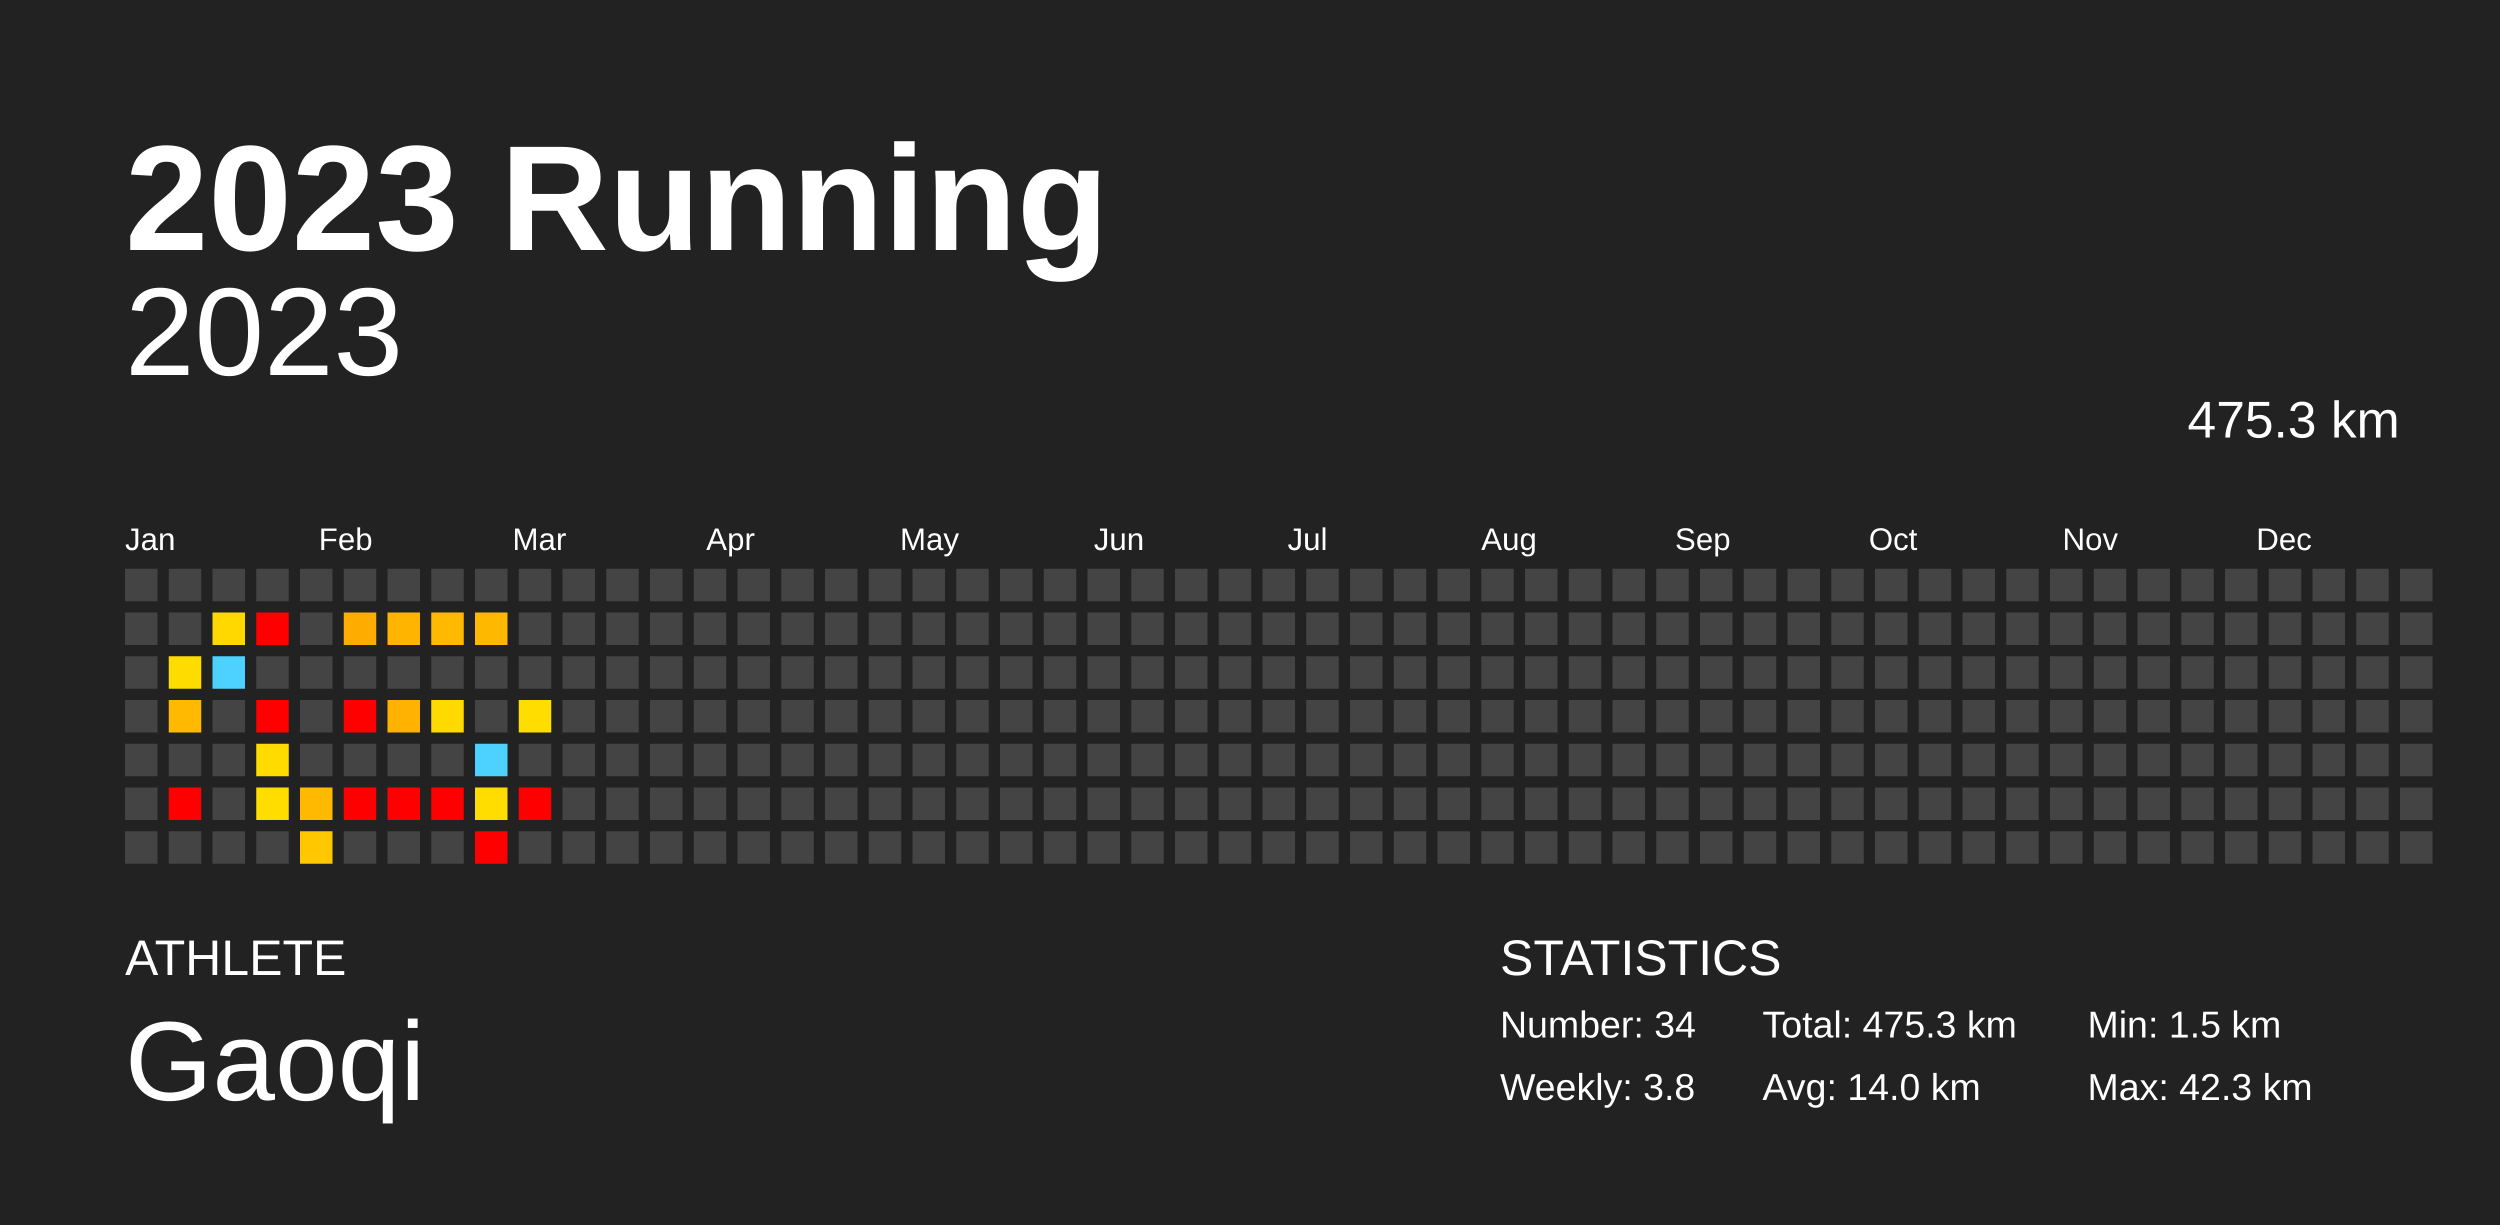
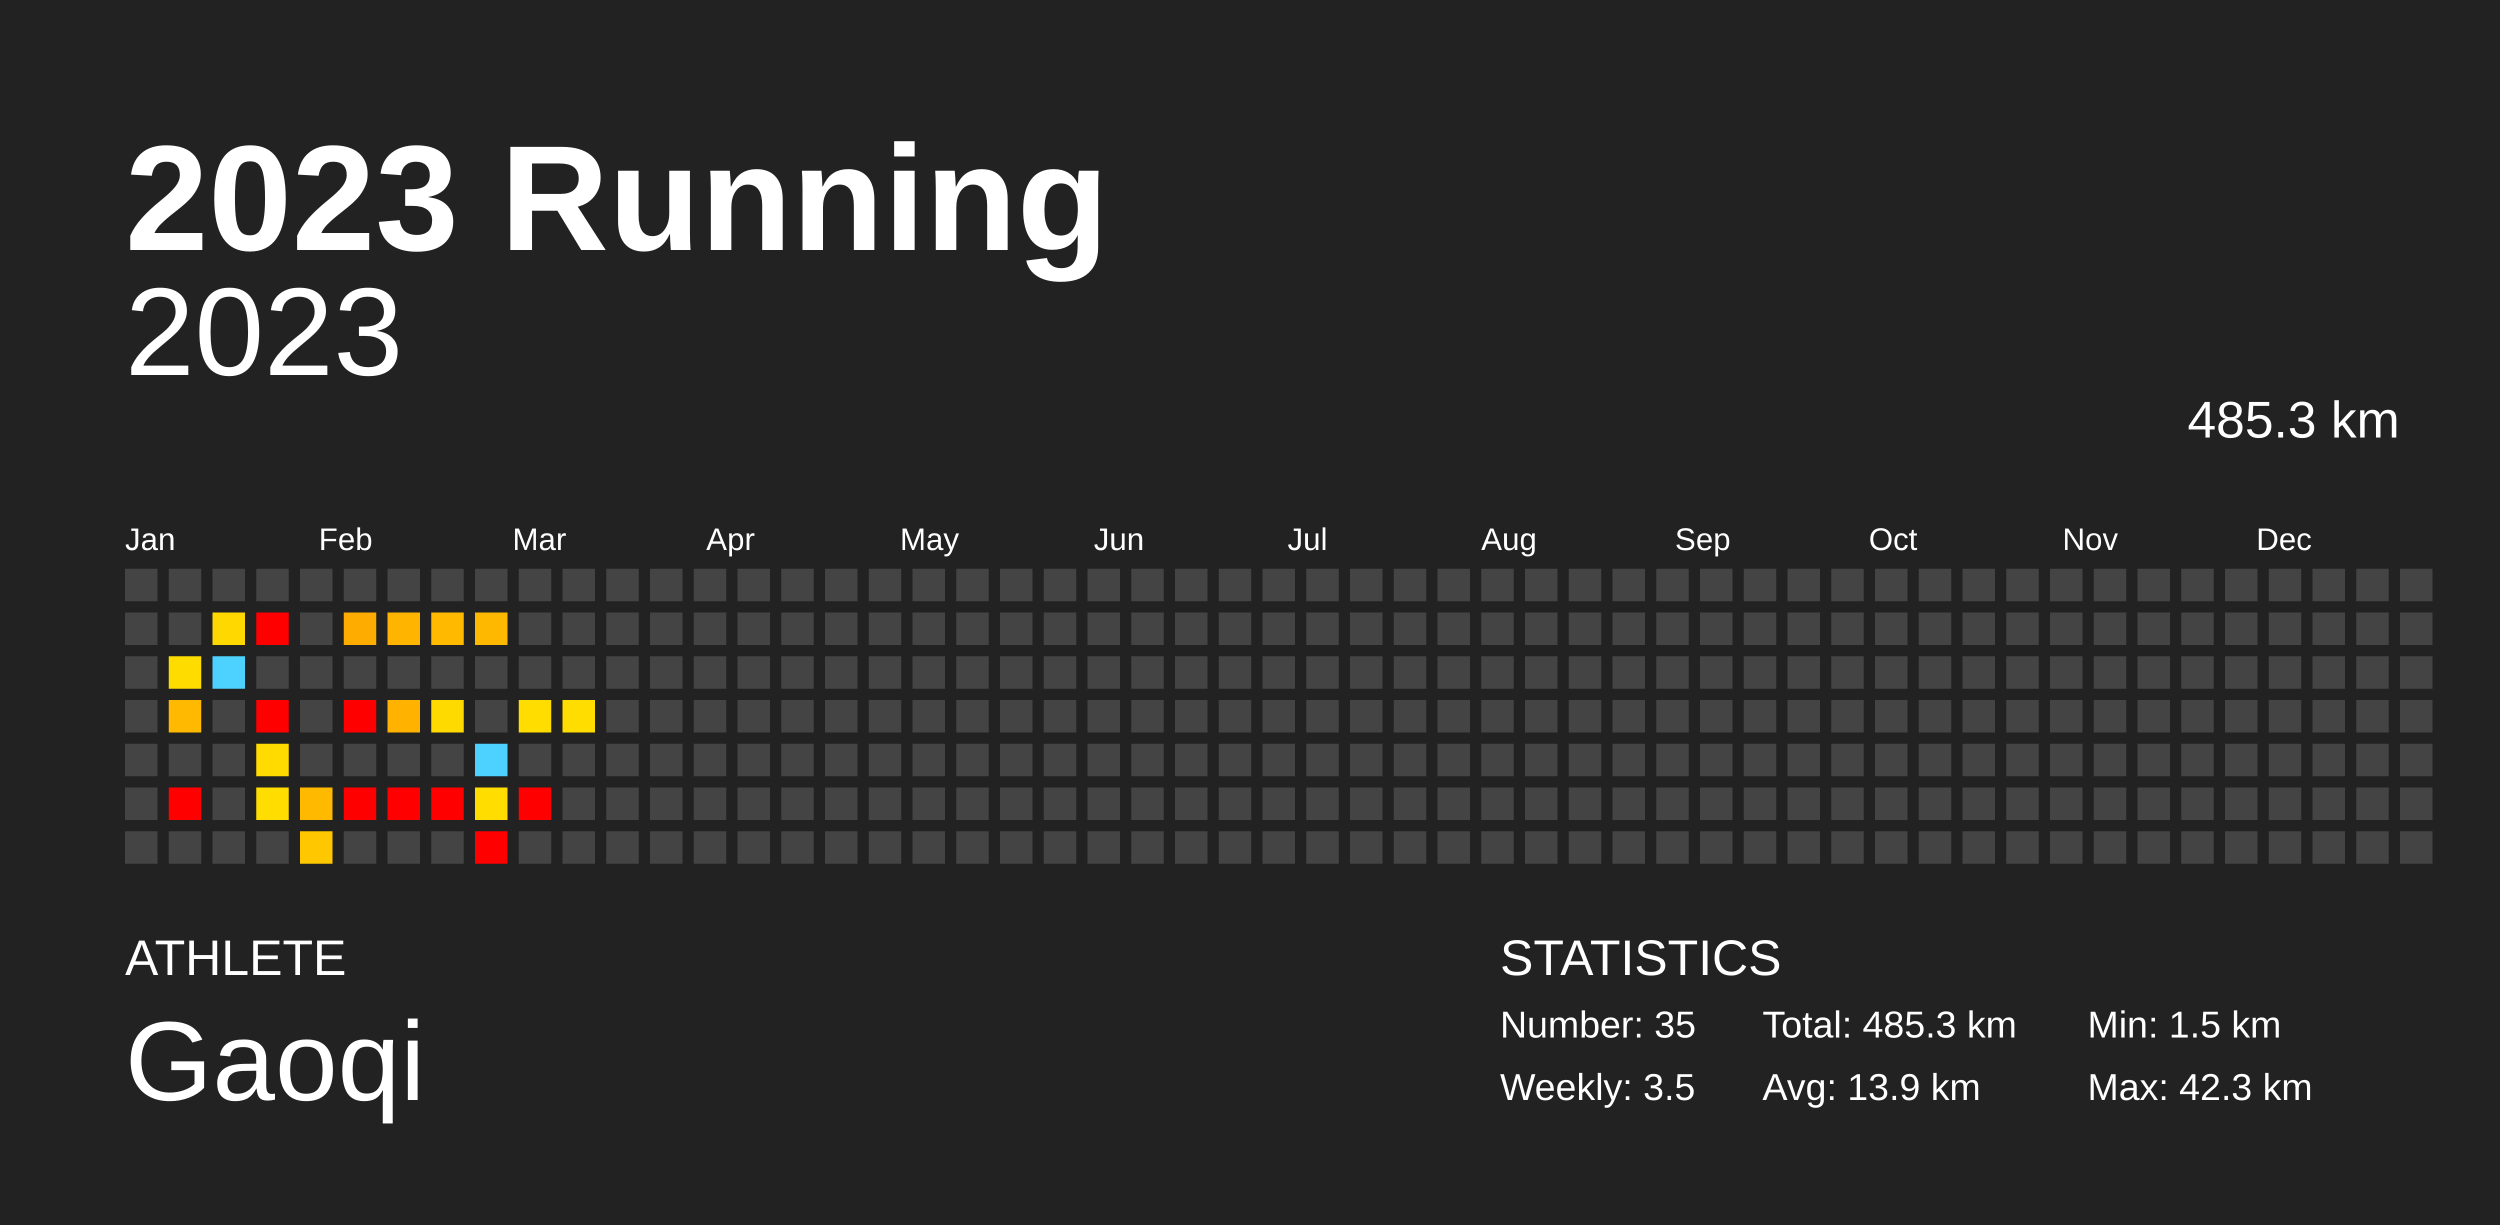
<svg xmlns="http://www.w3.org/2000/svg" baseProfile="full" height="98mm" version="1.1" viewBox="0,0,200,98" width="200mm">
  <defs />
  <rect fill="#222222" height="98" width="200" x="0" y="0" />
  <text fill="#FFFFFF" style="font-size:12px; font-family:Arial; font-weight:bold;" x="10" y="20">2023 Running</text>
  <text fill="#FFFFFF" style="font-size:4px; font-family:Arial" x="10" y="78">ATHLETE</text>
  <text fill="#FFFFFF" style="font-size:9px; font-family:Arial" x="10" y="88">Gaoqi</text>
  <text fill="#FFFFFF" style="font-size:4px; font-family:Arial" x="120" y="78">STATISTICS</text>
-   <text fill="#FFFFFF" style="font-size:3px; font-family:Arial" x="120" y="83">Number: 34</text>
-   <text fill="#FFFFFF" style="font-size:3px; font-family:Arial" x="120" y="88">Weekly: 3.8</text>
-   <text fill="#FFFFFF" style="font-size:3px; font-family:Arial" x="141" y="83">Total: 475.3 km</text>
-   <text fill="#FFFFFF" style="font-size:3px; font-family:Arial" x="141" y="88">Avg: 14.0 km</text>
+   <text fill="#FFFFFF" style="font-size:3px; font-family:Arial" x="120" y="83">Number: 35</text>
+   <text fill="#FFFFFF" style="font-size:3px; font-family:Arial" x="120" y="88">Weekly: 3.5</text>
+   <text fill="#FFFFFF" style="font-size:3px; font-family:Arial" x="141" y="83">Total: 485.3 km</text>
+   <text fill="#FFFFFF" style="font-size:3px; font-family:Arial" x="141" y="88">Avg: 13.9 km</text>
  <text fill="#FFFFFF" style="font-size:3px; font-family:Arial" x="167" y="83">Min: 1.5 km</text>
  <text fill="#FFFFFF" style="font-size:3px; font-family:Arial" x="167" y="88">Max: 42.3 km</text>
  <text alignment-baseline="hanging" fill="#FFFFFF" style="font-size:10.0px; font-family:Arial;" x="10" y="30">2023</text>
-   <text alignment-baseline="hanging" fill="#FFFFFF" style="font-size:4.125px; font-family:Arial;" x="175" y="35">475.3 km</text>
+   <text alignment-baseline="hanging" fill="#FFFFFF" style="font-size:4.125px; font-family:Arial;" x="175" y="35">485.3 km</text>
  <text fill="#FFFFFF" style="font-size:2.5px; font-family:Arial" x="10.0" y="44">Jan</text>
  <text fill="#FFFFFF" style="font-size:2.5px; font-family:Arial" x="25.5" y="44">Feb</text>
  <text fill="#FFFFFF" style="font-size:2.5px; font-family:Arial" x="41.0" y="44">Mar</text>
  <text fill="#FFFFFF" style="font-size:2.5px; font-family:Arial" x="56.5" y="44">Apr</text>
  <text fill="#FFFFFF" style="font-size:2.5px; font-family:Arial" x="72.0" y="44">May</text>
  <text fill="#FFFFFF" style="font-size:2.5px; font-family:Arial" x="87.5" y="44">Jun</text>
  <text fill="#FFFFFF" style="font-size:2.5px; font-family:Arial" x="103.0" y="44">Jul</text>
  <text fill="#FFFFFF" style="font-size:2.5px; font-family:Arial" x="118.5" y="44">Aug</text>
  <text fill="#FFFFFF" style="font-size:2.5px; font-family:Arial" x="134.0" y="44">Sep</text>
  <text fill="#FFFFFF" style="font-size:2.5px; font-family:Arial" x="149.5" y="44">Oct</text>
  <text fill="#FFFFFF" style="font-size:2.5px; font-family:Arial" x="165.0" y="44">Nov</text>
  <text fill="#FFFFFF" style="font-size:2.5px; font-family:Arial" x="180.5" y="44">Dec</text>
  <rect fill="#444444" height="2.6" width="2.6" x="10.0" y="45.5" />
  <rect fill="#444444" height="2.6" width="2.6" x="10.0" y="49.0" />
  <rect fill="#444444" height="2.6" width="2.6" x="10.0" y="52.5" />
  <rect fill="#444444" height="2.6" width="2.6" x="10.0" y="56.0" />
  <rect fill="#444444" height="2.6" width="2.6" x="10.0" y="59.5" />
  <rect fill="#444444" height="2.6" width="2.6" x="10.0" y="63.0" />
  <rect fill="#444444" height="2.6" width="2.6" x="10.0" y="66.5" />
  <rect fill="#444444" height="2.6" width="2.6" x="13.5" y="45.5" />
  <rect fill="#444444" height="2.6" width="2.6" x="13.5" y="49.0" />
  <rect fill="#ffdc00" height="2.6" width="2.6" x="13.5" y="52.5" />
  <rect fill="#ffb900" height="2.6" width="2.6" x="13.5" y="56.0" />
  <rect fill="#444444" height="2.6" width="2.6" x="13.5" y="59.5" />
  <rect fill="red" height="2.6" width="2.6" x="13.5" y="63.0" />
  <rect fill="#444444" height="2.6" width="2.6" x="13.5" y="66.5" />
  <rect fill="#444444" height="2.6" width="2.6" x="17.0" y="45.5" />
  <rect fill="#ffd800" height="2.6" width="2.6" x="17.0" y="49.0" />
  <rect fill="#4dd2ff" height="2.6" width="2.6" x="17.0" y="52.5" />
  <rect fill="#444444" height="2.6" width="2.6" x="17.0" y="56.0" />
  <rect fill="#444444" height="2.6" width="2.6" x="17.0" y="59.5" />
  <rect fill="#444444" height="2.6" width="2.6" x="17.0" y="63.0" />
  <rect fill="#444444" height="2.6" width="2.6" x="17.0" y="66.5" />
  <rect fill="#444444" height="2.6" width="2.6" x="20.5" y="45.5" />
  <rect fill="red" height="2.6" width="2.6" x="20.5" y="49.0" />
  <rect fill="#444444" height="2.6" width="2.6" x="20.5" y="52.5" />
  <rect fill="red" height="2.6" width="2.6" x="20.5" y="56.0" />
  <rect fill="#ffdb00" height="2.6" width="2.6" x="20.5" y="59.5" />
  <rect fill="#ffdd00" height="2.6" width="2.6" x="20.5" y="63.0" />
  <rect fill="#444444" height="2.6" width="2.6" x="20.5" y="66.5" />
  <rect fill="#444444" height="2.6" width="2.6" x="24.0" y="45.5" />
  <rect fill="#444444" height="2.6" width="2.6" x="24.0" y="49.0" />
  <rect fill="#444444" height="2.6" width="2.6" x="24.0" y="52.5" />
  <rect fill="#444444" height="2.6" width="2.6" x="24.0" y="56.0" />
  <rect fill="#444444" height="2.6" width="2.6" x="24.0" y="59.5" />
  <rect fill="#ffba00" height="2.6" width="2.6" x="24.0" y="63.0" />
  <rect fill="#ffc700" height="2.6" width="2.6" x="24.0" y="66.5" />
  <rect fill="#444444" height="2.6" width="2.6" x="27.5" y="45.5" />
  <rect fill="#ffac00" height="2.6" width="2.6" x="27.5" y="49.0" />
  <rect fill="#444444" height="2.6" width="2.6" x="27.5" y="52.5" />
  <rect fill="red" height="2.6" width="2.6" x="27.5" y="56.0" />
  <rect fill="#444444" height="2.6" width="2.6" x="27.5" y="59.5" />
  <rect fill="red" height="2.6" width="2.6" x="27.5" y="63.0" />
  <rect fill="#444444" height="2.6" width="2.6" x="27.5" y="66.5" />
  <rect fill="#444444" height="2.6" width="2.6" x="31.0" y="45.5" />
  <rect fill="#ffb400" height="2.6" width="2.6" x="31.0" y="49.0" />
  <rect fill="#444444" height="2.6" width="2.6" x="31.0" y="52.5" />
  <rect fill="#ffb300" height="2.6" width="2.6" x="31.0" y="56.0" />
  <rect fill="#444444" height="2.6" width="2.6" x="31.0" y="59.5" />
  <rect fill="red" height="2.6" width="2.6" x="31.0" y="63.0" />
  <rect fill="#444444" height="2.6" width="2.6" x="31.0" y="66.5" />
  <rect fill="#444444" height="2.6" width="2.6" x="34.5" y="45.5" />
  <rect fill="#ffba00" height="2.6" width="2.6" x="34.5" y="49.0" />
  <rect fill="#444444" height="2.6" width="2.6" x="34.5" y="52.5" />
  <rect fill="#ffda00" height="2.6" width="2.6" x="34.5" y="56.0" />
  <rect fill="#444444" height="2.6" width="2.6" x="34.5" y="59.5" />
  <rect fill="red" height="2.6" width="2.6" x="34.5" y="63.0" />
  <rect fill="#444444" height="2.6" width="2.6" x="34.5" y="66.5" />
  <rect fill="#444444" height="2.6" width="2.6" x="38.0" y="45.5" />
  <rect fill="#ffb800" height="2.6" width="2.6" x="38.0" y="49.0" />
  <rect fill="#444444" height="2.6" width="2.6" x="38.0" y="52.5" />
  <rect fill="#444444" height="2.6" width="2.6" x="38.0" y="56.0" />
  <rect fill="#4dd2ff" height="2.6" width="2.6" x="38.0" y="59.5" />
  <rect fill="#ffdd00" height="2.6" width="2.6" x="38.0" y="63.0" />
  <rect fill="red" height="2.6" width="2.6" x="38.0" y="66.5" />
  <rect fill="#444444" height="2.6" width="2.6" x="41.5" y="45.5" />
  <rect fill="#444444" height="2.6" width="2.6" x="41.5" y="49.0" />
  <rect fill="#444444" height="2.6" width="2.6" x="41.5" y="52.5" />
  <rect fill="#ffdd00" height="2.6" width="2.6" x="41.5" y="56.0" />
  <rect fill="#444444" height="2.6" width="2.6" x="41.5" y="59.5" />
  <rect fill="red" height="2.6" width="2.6" x="41.5" y="63.0" />
  <rect fill="#444444" height="2.6" width="2.6" x="41.5" y="66.5" />
  <rect fill="#444444" height="2.6" width="2.6" x="45.0" y="45.5" />
  <rect fill="#444444" height="2.6" width="2.6" x="45.0" y="49.0" />
  <rect fill="#444444" height="2.6" width="2.6" x="45.0" y="52.5" />
-   <rect fill="#444444" height="2.6" width="2.6" x="45.0" y="56.0" />
+   <rect fill="#ffdd00" height="2.6" width="2.6" x="45.0" y="56.0" />
  <rect fill="#444444" height="2.6" width="2.6" x="45.0" y="59.5" />
  <rect fill="#444444" height="2.6" width="2.6" x="45.0" y="63.0" />
  <rect fill="#444444" height="2.6" width="2.6" x="45.0" y="66.5" />
  <rect fill="#444444" height="2.6" width="2.6" x="48.5" y="45.5" />
  <rect fill="#444444" height="2.6" width="2.6" x="48.5" y="49.0" />
  <rect fill="#444444" height="2.6" width="2.6" x="48.5" y="52.5" />
  <rect fill="#444444" height="2.6" width="2.6" x="48.5" y="56.0" />
  <rect fill="#444444" height="2.6" width="2.6" x="48.5" y="59.5" />
  <rect fill="#444444" height="2.6" width="2.6" x="48.5" y="63.0" />
  <rect fill="#444444" height="2.6" width="2.6" x="48.5" y="66.5" />
  <rect fill="#444444" height="2.6" width="2.6" x="52.0" y="45.5" />
  <rect fill="#444444" height="2.6" width="2.6" x="52.0" y="49.0" />
  <rect fill="#444444" height="2.6" width="2.6" x="52.0" y="52.5" />
  <rect fill="#444444" height="2.6" width="2.6" x="52.0" y="56.0" />
  <rect fill="#444444" height="2.6" width="2.6" x="52.0" y="59.5" />
  <rect fill="#444444" height="2.6" width="2.6" x="52.0" y="63.0" />
  <rect fill="#444444" height="2.6" width="2.6" x="52.0" y="66.5" />
  <rect fill="#444444" height="2.6" width="2.6" x="55.5" y="45.5" />
  <rect fill="#444444" height="2.6" width="2.6" x="55.5" y="49.0" />
  <rect fill="#444444" height="2.6" width="2.6" x="55.5" y="52.5" />
  <rect fill="#444444" height="2.6" width="2.6" x="55.5" y="56.0" />
  <rect fill="#444444" height="2.6" width="2.6" x="55.5" y="59.5" />
  <rect fill="#444444" height="2.6" width="2.6" x="55.5" y="63.0" />
  <rect fill="#444444" height="2.6" width="2.6" x="55.5" y="66.5" />
  <rect fill="#444444" height="2.6" width="2.6" x="59.0" y="45.5" />
  <rect fill="#444444" height="2.6" width="2.6" x="59.0" y="49.0" />
  <rect fill="#444444" height="2.6" width="2.6" x="59.0" y="52.5" />
  <rect fill="#444444" height="2.6" width="2.6" x="59.0" y="56.0" />
  <rect fill="#444444" height="2.6" width="2.6" x="59.0" y="59.5" />
  <rect fill="#444444" height="2.6" width="2.6" x="59.0" y="63.0" />
  <rect fill="#444444" height="2.6" width="2.6" x="59.0" y="66.5" />
  <rect fill="#444444" height="2.6" width="2.6" x="62.5" y="45.5" />
  <rect fill="#444444" height="2.6" width="2.6" x="62.5" y="49.0" />
  <rect fill="#444444" height="2.6" width="2.6" x="62.5" y="52.5" />
  <rect fill="#444444" height="2.6" width="2.6" x="62.5" y="56.0" />
  <rect fill="#444444" height="2.6" width="2.6" x="62.5" y="59.5" />
  <rect fill="#444444" height="2.6" width="2.6" x="62.5" y="63.0" />
  <rect fill="#444444" height="2.6" width="2.6" x="62.5" y="66.5" />
  <rect fill="#444444" height="2.6" width="2.6" x="66.0" y="45.5" />
  <rect fill="#444444" height="2.6" width="2.6" x="66.0" y="49.0" />
  <rect fill="#444444" height="2.6" width="2.6" x="66.0" y="52.5" />
  <rect fill="#444444" height="2.6" width="2.6" x="66.0" y="56.0" />
  <rect fill="#444444" height="2.6" width="2.6" x="66.0" y="59.5" />
  <rect fill="#444444" height="2.6" width="2.6" x="66.0" y="63.0" />
  <rect fill="#444444" height="2.6" width="2.6" x="66.0" y="66.5" />
  <rect fill="#444444" height="2.6" width="2.6" x="69.5" y="45.5" />
  <rect fill="#444444" height="2.6" width="2.6" x="69.5" y="49.0" />
  <rect fill="#444444" height="2.6" width="2.6" x="69.5" y="52.5" />
  <rect fill="#444444" height="2.6" width="2.6" x="69.5" y="56.0" />
  <rect fill="#444444" height="2.6" width="2.6" x="69.5" y="59.5" />
  <rect fill="#444444" height="2.6" width="2.6" x="69.5" y="63.0" />
  <rect fill="#444444" height="2.6" width="2.6" x="69.5" y="66.5" />
  <rect fill="#444444" height="2.6" width="2.6" x="73.0" y="45.5" />
  <rect fill="#444444" height="2.6" width="2.6" x="73.0" y="49.0" />
  <rect fill="#444444" height="2.6" width="2.6" x="73.0" y="52.5" />
  <rect fill="#444444" height="2.6" width="2.6" x="73.0" y="56.0" />
  <rect fill="#444444" height="2.6" width="2.6" x="73.0" y="59.5" />
  <rect fill="#444444" height="2.6" width="2.6" x="73.0" y="63.0" />
  <rect fill="#444444" height="2.6" width="2.6" x="73.0" y="66.5" />
  <rect fill="#444444" height="2.6" width="2.6" x="76.5" y="45.5" />
  <rect fill="#444444" height="2.6" width="2.6" x="76.5" y="49.0" />
  <rect fill="#444444" height="2.6" width="2.6" x="76.5" y="52.5" />
  <rect fill="#444444" height="2.6" width="2.6" x="76.5" y="56.0" />
  <rect fill="#444444" height="2.6" width="2.6" x="76.5" y="59.5" />
  <rect fill="#444444" height="2.6" width="2.6" x="76.5" y="63.0" />
  <rect fill="#444444" height="2.6" width="2.6" x="76.5" y="66.5" />
  <rect fill="#444444" height="2.6" width="2.6" x="80.0" y="45.5" />
  <rect fill="#444444" height="2.6" width="2.6" x="80.0" y="49.0" />
  <rect fill="#444444" height="2.6" width="2.6" x="80.0" y="52.5" />
  <rect fill="#444444" height="2.6" width="2.6" x="80.0" y="56.0" />
  <rect fill="#444444" height="2.6" width="2.6" x="80.0" y="59.5" />
  <rect fill="#444444" height="2.6" width="2.6" x="80.0" y="63.0" />
  <rect fill="#444444" height="2.6" width="2.6" x="80.0" y="66.5" />
  <rect fill="#444444" height="2.6" width="2.6" x="83.5" y="45.5" />
  <rect fill="#444444" height="2.6" width="2.6" x="83.5" y="49.0" />
  <rect fill="#444444" height="2.6" width="2.6" x="83.5" y="52.5" />
  <rect fill="#444444" height="2.6" width="2.6" x="83.5" y="56.0" />
  <rect fill="#444444" height="2.6" width="2.6" x="83.5" y="59.5" />
  <rect fill="#444444" height="2.6" width="2.6" x="83.5" y="63.0" />
  <rect fill="#444444" height="2.6" width="2.6" x="83.5" y="66.5" />
  <rect fill="#444444" height="2.6" width="2.6" x="87.0" y="45.5" />
  <rect fill="#444444" height="2.6" width="2.6" x="87.0" y="49.0" />
  <rect fill="#444444" height="2.6" width="2.6" x="87.0" y="52.5" />
  <rect fill="#444444" height="2.6" width="2.6" x="87.0" y="56.0" />
  <rect fill="#444444" height="2.6" width="2.6" x="87.0" y="59.5" />
  <rect fill="#444444" height="2.6" width="2.6" x="87.0" y="63.0" />
  <rect fill="#444444" height="2.6" width="2.6" x="87.0" y="66.5" />
  <rect fill="#444444" height="2.6" width="2.6" x="90.5" y="45.5" />
  <rect fill="#444444" height="2.6" width="2.6" x="90.5" y="49.0" />
  <rect fill="#444444" height="2.6" width="2.6" x="90.5" y="52.5" />
  <rect fill="#444444" height="2.6" width="2.6" x="90.5" y="56.0" />
  <rect fill="#444444" height="2.6" width="2.6" x="90.5" y="59.5" />
  <rect fill="#444444" height="2.6" width="2.6" x="90.5" y="63.0" />
  <rect fill="#444444" height="2.6" width="2.6" x="90.5" y="66.5" />
  <rect fill="#444444" height="2.6" width="2.6" x="94.0" y="45.5" />
  <rect fill="#444444" height="2.6" width="2.6" x="94.0" y="49.0" />
  <rect fill="#444444" height="2.6" width="2.6" x="94.0" y="52.5" />
  <rect fill="#444444" height="2.6" width="2.6" x="94.0" y="56.0" />
  <rect fill="#444444" height="2.6" width="2.6" x="94.0" y="59.5" />
  <rect fill="#444444" height="2.6" width="2.6" x="94.0" y="63.0" />
  <rect fill="#444444" height="2.6" width="2.6" x="94.0" y="66.5" />
  <rect fill="#444444" height="2.6" width="2.6" x="97.5" y="45.5" />
  <rect fill="#444444" height="2.6" width="2.6" x="97.5" y="49.0" />
  <rect fill="#444444" height="2.6" width="2.6" x="97.5" y="52.5" />
  <rect fill="#444444" height="2.6" width="2.6" x="97.5" y="56.0" />
  <rect fill="#444444" height="2.6" width="2.6" x="97.5" y="59.5" />
  <rect fill="#444444" height="2.6" width="2.6" x="97.5" y="63.0" />
  <rect fill="#444444" height="2.6" width="2.6" x="97.5" y="66.5" />
  <rect fill="#444444" height="2.6" width="2.6" x="101.0" y="45.5" />
  <rect fill="#444444" height="2.6" width="2.6" x="101.0" y="49.0" />
  <rect fill="#444444" height="2.6" width="2.6" x="101.0" y="52.5" />
  <rect fill="#444444" height="2.6" width="2.6" x="101.0" y="56.0" />
  <rect fill="#444444" height="2.6" width="2.6" x="101.0" y="59.5" />
  <rect fill="#444444" height="2.6" width="2.6" x="101.0" y="63.0" />
  <rect fill="#444444" height="2.6" width="2.6" x="101.0" y="66.5" />
  <rect fill="#444444" height="2.6" width="2.6" x="104.5" y="45.5" />
  <rect fill="#444444" height="2.6" width="2.6" x="104.5" y="49.0" />
  <rect fill="#444444" height="2.6" width="2.6" x="104.5" y="52.5" />
  <rect fill="#444444" height="2.6" width="2.6" x="104.5" y="56.0" />
  <rect fill="#444444" height="2.6" width="2.6" x="104.5" y="59.5" />
  <rect fill="#444444" height="2.6" width="2.6" x="104.5" y="63.0" />
  <rect fill="#444444" height="2.6" width="2.6" x="104.5" y="66.5" />
  <rect fill="#444444" height="2.6" width="2.6" x="108.0" y="45.5" />
  <rect fill="#444444" height="2.6" width="2.6" x="108.0" y="49.0" />
  <rect fill="#444444" height="2.6" width="2.6" x="108.0" y="52.5" />
  <rect fill="#444444" height="2.6" width="2.6" x="108.0" y="56.0" />
  <rect fill="#444444" height="2.6" width="2.6" x="108.0" y="59.5" />
  <rect fill="#444444" height="2.6" width="2.6" x="108.0" y="63.0" />
  <rect fill="#444444" height="2.6" width="2.6" x="108.0" y="66.5" />
  <rect fill="#444444" height="2.6" width="2.6" x="111.5" y="45.5" />
  <rect fill="#444444" height="2.6" width="2.6" x="111.5" y="49.0" />
  <rect fill="#444444" height="2.6" width="2.6" x="111.5" y="52.5" />
  <rect fill="#444444" height="2.6" width="2.6" x="111.5" y="56.0" />
  <rect fill="#444444" height="2.6" width="2.6" x="111.5" y="59.5" />
  <rect fill="#444444" height="2.6" width="2.6" x="111.5" y="63.0" />
  <rect fill="#444444" height="2.6" width="2.6" x="111.5" y="66.5" />
  <rect fill="#444444" height="2.6" width="2.6" x="115.0" y="45.5" />
  <rect fill="#444444" height="2.6" width="2.6" x="115.0" y="49.0" />
  <rect fill="#444444" height="2.6" width="2.6" x="115.0" y="52.5" />
  <rect fill="#444444" height="2.6" width="2.6" x="115.0" y="56.0" />
  <rect fill="#444444" height="2.6" width="2.6" x="115.0" y="59.5" />
  <rect fill="#444444" height="2.6" width="2.6" x="115.0" y="63.0" />
  <rect fill="#444444" height="2.6" width="2.6" x="115.0" y="66.5" />
  <rect fill="#444444" height="2.6" width="2.6" x="118.5" y="45.5" />
  <rect fill="#444444" height="2.6" width="2.6" x="118.5" y="49.0" />
  <rect fill="#444444" height="2.6" width="2.6" x="118.5" y="52.5" />
  <rect fill="#444444" height="2.6" width="2.6" x="118.5" y="56.0" />
  <rect fill="#444444" height="2.6" width="2.6" x="118.5" y="59.5" />
  <rect fill="#444444" height="2.6" width="2.6" x="118.5" y="63.0" />
  <rect fill="#444444" height="2.6" width="2.6" x="118.5" y="66.5" />
  <rect fill="#444444" height="2.6" width="2.6" x="122.0" y="45.5" />
  <rect fill="#444444" height="2.6" width="2.6" x="122.0" y="49.0" />
  <rect fill="#444444" height="2.6" width="2.6" x="122.0" y="52.5" />
  <rect fill="#444444" height="2.6" width="2.6" x="122.0" y="56.0" />
  <rect fill="#444444" height="2.6" width="2.6" x="122.0" y="59.5" />
  <rect fill="#444444" height="2.6" width="2.6" x="122.0" y="63.0" />
  <rect fill="#444444" height="2.6" width="2.6" x="122.0" y="66.5" />
  <rect fill="#444444" height="2.6" width="2.6" x="125.5" y="45.5" />
  <rect fill="#444444" height="2.6" width="2.6" x="125.5" y="49.0" />
  <rect fill="#444444" height="2.6" width="2.6" x="125.5" y="52.5" />
  <rect fill="#444444" height="2.6" width="2.6" x="125.5" y="56.0" />
  <rect fill="#444444" height="2.6" width="2.6" x="125.5" y="59.5" />
  <rect fill="#444444" height="2.6" width="2.6" x="125.5" y="63.0" />
  <rect fill="#444444" height="2.6" width="2.6" x="125.5" y="66.5" />
  <rect fill="#444444" height="2.6" width="2.6" x="129.0" y="45.5" />
  <rect fill="#444444" height="2.6" width="2.6" x="129.0" y="49.0" />
  <rect fill="#444444" height="2.6" width="2.6" x="129.0" y="52.5" />
  <rect fill="#444444" height="2.6" width="2.6" x="129.0" y="56.0" />
  <rect fill="#444444" height="2.6" width="2.6" x="129.0" y="59.5" />
  <rect fill="#444444" height="2.6" width="2.6" x="129.0" y="63.0" />
  <rect fill="#444444" height="2.6" width="2.6" x="129.0" y="66.5" />
  <rect fill="#444444" height="2.6" width="2.6" x="132.5" y="45.5" />
  <rect fill="#444444" height="2.6" width="2.6" x="132.5" y="49.0" />
  <rect fill="#444444" height="2.6" width="2.6" x="132.5" y="52.5" />
  <rect fill="#444444" height="2.6" width="2.6" x="132.5" y="56.0" />
  <rect fill="#444444" height="2.6" width="2.6" x="132.5" y="59.5" />
  <rect fill="#444444" height="2.6" width="2.6" x="132.5" y="63.0" />
  <rect fill="#444444" height="2.6" width="2.6" x="132.5" y="66.5" />
  <rect fill="#444444" height="2.6" width="2.6" x="136.0" y="45.5" />
  <rect fill="#444444" height="2.6" width="2.6" x="136.0" y="49.0" />
  <rect fill="#444444" height="2.6" width="2.6" x="136.0" y="52.5" />
  <rect fill="#444444" height="2.6" width="2.6" x="136.0" y="56.0" />
  <rect fill="#444444" height="2.6" width="2.6" x="136.0" y="59.5" />
  <rect fill="#444444" height="2.6" width="2.6" x="136.0" y="63.0" />
  <rect fill="#444444" height="2.6" width="2.6" x="136.0" y="66.5" />
  <rect fill="#444444" height="2.6" width="2.6" x="139.5" y="45.5" />
  <rect fill="#444444" height="2.6" width="2.6" x="139.5" y="49.0" />
  <rect fill="#444444" height="2.6" width="2.6" x="139.5" y="52.5" />
  <rect fill="#444444" height="2.6" width="2.6" x="139.5" y="56.0" />
  <rect fill="#444444" height="2.6" width="2.6" x="139.5" y="59.5" />
  <rect fill="#444444" height="2.6" width="2.6" x="139.5" y="63.0" />
  <rect fill="#444444" height="2.6" width="2.6" x="139.5" y="66.5" />
  <rect fill="#444444" height="2.6" width="2.6" x="143.0" y="45.5" />
  <rect fill="#444444" height="2.6" width="2.6" x="143.0" y="49.0" />
  <rect fill="#444444" height="2.6" width="2.6" x="143.0" y="52.5" />
  <rect fill="#444444" height="2.6" width="2.6" x="143.0" y="56.0" />
  <rect fill="#444444" height="2.6" width="2.6" x="143.0" y="59.5" />
  <rect fill="#444444" height="2.6" width="2.6" x="143.0" y="63.0" />
  <rect fill="#444444" height="2.6" width="2.6" x="143.0" y="66.5" />
  <rect fill="#444444" height="2.6" width="2.6" x="146.5" y="45.5" />
  <rect fill="#444444" height="2.6" width="2.6" x="146.5" y="49.0" />
  <rect fill="#444444" height="2.6" width="2.6" x="146.5" y="52.5" />
  <rect fill="#444444" height="2.6" width="2.6" x="146.5" y="56.0" />
  <rect fill="#444444" height="2.6" width="2.6" x="146.5" y="59.5" />
  <rect fill="#444444" height="2.6" width="2.6" x="146.5" y="63.0" />
  <rect fill="#444444" height="2.6" width="2.6" x="146.5" y="66.5" />
  <rect fill="#444444" height="2.6" width="2.6" x="150.0" y="45.5" />
  <rect fill="#444444" height="2.6" width="2.6" x="150.0" y="49.0" />
  <rect fill="#444444" height="2.6" width="2.6" x="150.0" y="52.5" />
  <rect fill="#444444" height="2.6" width="2.6" x="150.0" y="56.0" />
  <rect fill="#444444" height="2.6" width="2.6" x="150.0" y="59.5" />
  <rect fill="#444444" height="2.6" width="2.6" x="150.0" y="63.0" />
  <rect fill="#444444" height="2.6" width="2.6" x="150.0" y="66.5" />
  <rect fill="#444444" height="2.6" width="2.6" x="153.5" y="45.5" />
  <rect fill="#444444" height="2.6" width="2.6" x="153.5" y="49.0" />
  <rect fill="#444444" height="2.6" width="2.6" x="153.5" y="52.5" />
  <rect fill="#444444" height="2.6" width="2.6" x="153.5" y="56.0" />
  <rect fill="#444444" height="2.6" width="2.6" x="153.5" y="59.5" />
  <rect fill="#444444" height="2.6" width="2.6" x="153.5" y="63.0" />
  <rect fill="#444444" height="2.6" width="2.6" x="153.5" y="66.5" />
  <rect fill="#444444" height="2.6" width="2.6" x="157.0" y="45.5" />
  <rect fill="#444444" height="2.6" width="2.6" x="157.0" y="49.0" />
  <rect fill="#444444" height="2.6" width="2.6" x="157.0" y="52.5" />
  <rect fill="#444444" height="2.6" width="2.6" x="157.0" y="56.0" />
  <rect fill="#444444" height="2.6" width="2.6" x="157.0" y="59.5" />
  <rect fill="#444444" height="2.6" width="2.6" x="157.0" y="63.0" />
  <rect fill="#444444" height="2.6" width="2.6" x="157.0" y="66.5" />
  <rect fill="#444444" height="2.6" width="2.6" x="160.5" y="45.5" />
  <rect fill="#444444" height="2.6" width="2.6" x="160.5" y="49.0" />
  <rect fill="#444444" height="2.6" width="2.6" x="160.5" y="52.5" />
  <rect fill="#444444" height="2.6" width="2.6" x="160.5" y="56.0" />
  <rect fill="#444444" height="2.6" width="2.6" x="160.5" y="59.5" />
  <rect fill="#444444" height="2.6" width="2.6" x="160.5" y="63.0" />
  <rect fill="#444444" height="2.6" width="2.6" x="160.5" y="66.5" />
  <rect fill="#444444" height="2.6" width="2.6" x="164.0" y="45.5" />
  <rect fill="#444444" height="2.6" width="2.6" x="164.0" y="49.0" />
  <rect fill="#444444" height="2.6" width="2.6" x="164.0" y="52.5" />
  <rect fill="#444444" height="2.6" width="2.6" x="164.0" y="56.0" />
  <rect fill="#444444" height="2.6" width="2.6" x="164.0" y="59.5" />
  <rect fill="#444444" height="2.6" width="2.6" x="164.0" y="63.0" />
  <rect fill="#444444" height="2.6" width="2.6" x="164.0" y="66.5" />
  <rect fill="#444444" height="2.6" width="2.6" x="167.5" y="45.5" />
  <rect fill="#444444" height="2.6" width="2.6" x="167.5" y="49.0" />
  <rect fill="#444444" height="2.6" width="2.6" x="167.5" y="52.5" />
  <rect fill="#444444" height="2.6" width="2.6" x="167.5" y="56.0" />
  <rect fill="#444444" height="2.6" width="2.6" x="167.5" y="59.5" />
  <rect fill="#444444" height="2.6" width="2.6" x="167.5" y="63.0" />
  <rect fill="#444444" height="2.6" width="2.6" x="167.5" y="66.5" />
  <rect fill="#444444" height="2.6" width="2.6" x="171.0" y="45.5" />
  <rect fill="#444444" height="2.6" width="2.6" x="171.0" y="49.0" />
  <rect fill="#444444" height="2.6" width="2.6" x="171.0" y="52.5" />
  <rect fill="#444444" height="2.6" width="2.6" x="171.0" y="56.0" />
  <rect fill="#444444" height="2.6" width="2.6" x="171.0" y="59.5" />
  <rect fill="#444444" height="2.6" width="2.6" x="171.0" y="63.0" />
  <rect fill="#444444" height="2.6" width="2.6" x="171.0" y="66.5" />
  <rect fill="#444444" height="2.6" width="2.6" x="174.5" y="45.5" />
  <rect fill="#444444" height="2.6" width="2.6" x="174.5" y="49.0" />
  <rect fill="#444444" height="2.6" width="2.6" x="174.5" y="52.5" />
  <rect fill="#444444" height="2.6" width="2.6" x="174.5" y="56.0" />
  <rect fill="#444444" height="2.6" width="2.6" x="174.5" y="59.5" />
  <rect fill="#444444" height="2.6" width="2.6" x="174.5" y="63.0" />
  <rect fill="#444444" height="2.6" width="2.6" x="174.5" y="66.5" />
  <rect fill="#444444" height="2.6" width="2.6" x="178.0" y="45.5" />
  <rect fill="#444444" height="2.6" width="2.6" x="178.0" y="49.0" />
  <rect fill="#444444" height="2.6" width="2.6" x="178.0" y="52.5" />
  <rect fill="#444444" height="2.6" width="2.6" x="178.0" y="56.0" />
  <rect fill="#444444" height="2.6" width="2.6" x="178.0" y="59.5" />
  <rect fill="#444444" height="2.6" width="2.6" x="178.0" y="63.0" />
  <rect fill="#444444" height="2.6" width="2.6" x="178.0" y="66.5" />
  <rect fill="#444444" height="2.6" width="2.6" x="181.5" y="45.5" />
  <rect fill="#444444" height="2.6" width="2.6" x="181.5" y="49.0" />
  <rect fill="#444444" height="2.6" width="2.6" x="181.5" y="52.5" />
  <rect fill="#444444" height="2.6" width="2.6" x="181.5" y="56.0" />
  <rect fill="#444444" height="2.6" width="2.6" x="181.5" y="59.5" />
  <rect fill="#444444" height="2.6" width="2.6" x="181.5" y="63.0" />
  <rect fill="#444444" height="2.6" width="2.6" x="181.5" y="66.5" />
  <rect fill="#444444" height="2.6" width="2.6" x="185.0" y="45.5" />
  <rect fill="#444444" height="2.6" width="2.6" x="185.0" y="49.0" />
  <rect fill="#444444" height="2.6" width="2.6" x="185.0" y="52.5" />
  <rect fill="#444444" height="2.6" width="2.6" x="185.0" y="56.0" />
  <rect fill="#444444" height="2.6" width="2.6" x="185.0" y="59.5" />
  <rect fill="#444444" height="2.6" width="2.6" x="185.0" y="63.0" />
  <rect fill="#444444" height="2.6" width="2.6" x="185.0" y="66.5" />
  <rect fill="#444444" height="2.6" width="2.6" x="188.5" y="45.5" />
  <rect fill="#444444" height="2.6" width="2.6" x="188.5" y="49.0" />
  <rect fill="#444444" height="2.6" width="2.6" x="188.5" y="52.5" />
  <rect fill="#444444" height="2.6" width="2.6" x="188.5" y="56.0" />
  <rect fill="#444444" height="2.6" width="2.6" x="188.5" y="59.5" />
  <rect fill="#444444" height="2.6" width="2.6" x="188.5" y="63.0" />
  <rect fill="#444444" height="2.6" width="2.6" x="188.5" y="66.5" />
  <rect fill="#444444" height="2.6" width="2.6" x="192.0" y="45.5" />
  <rect fill="#444444" height="2.6" width="2.6" x="192.0" y="49.0" />
  <rect fill="#444444" height="2.6" width="2.6" x="192.0" y="52.5" />
  <rect fill="#444444" height="2.6" width="2.6" x="192.0" y="56.0" />
  <rect fill="#444444" height="2.6" width="2.6" x="192.0" y="59.5" />
  <rect fill="#444444" height="2.6" width="2.6" x="192.0" y="63.0" />
  <rect fill="#444444" height="2.6" width="2.6" x="192.0" y="66.5" />
</svg>
